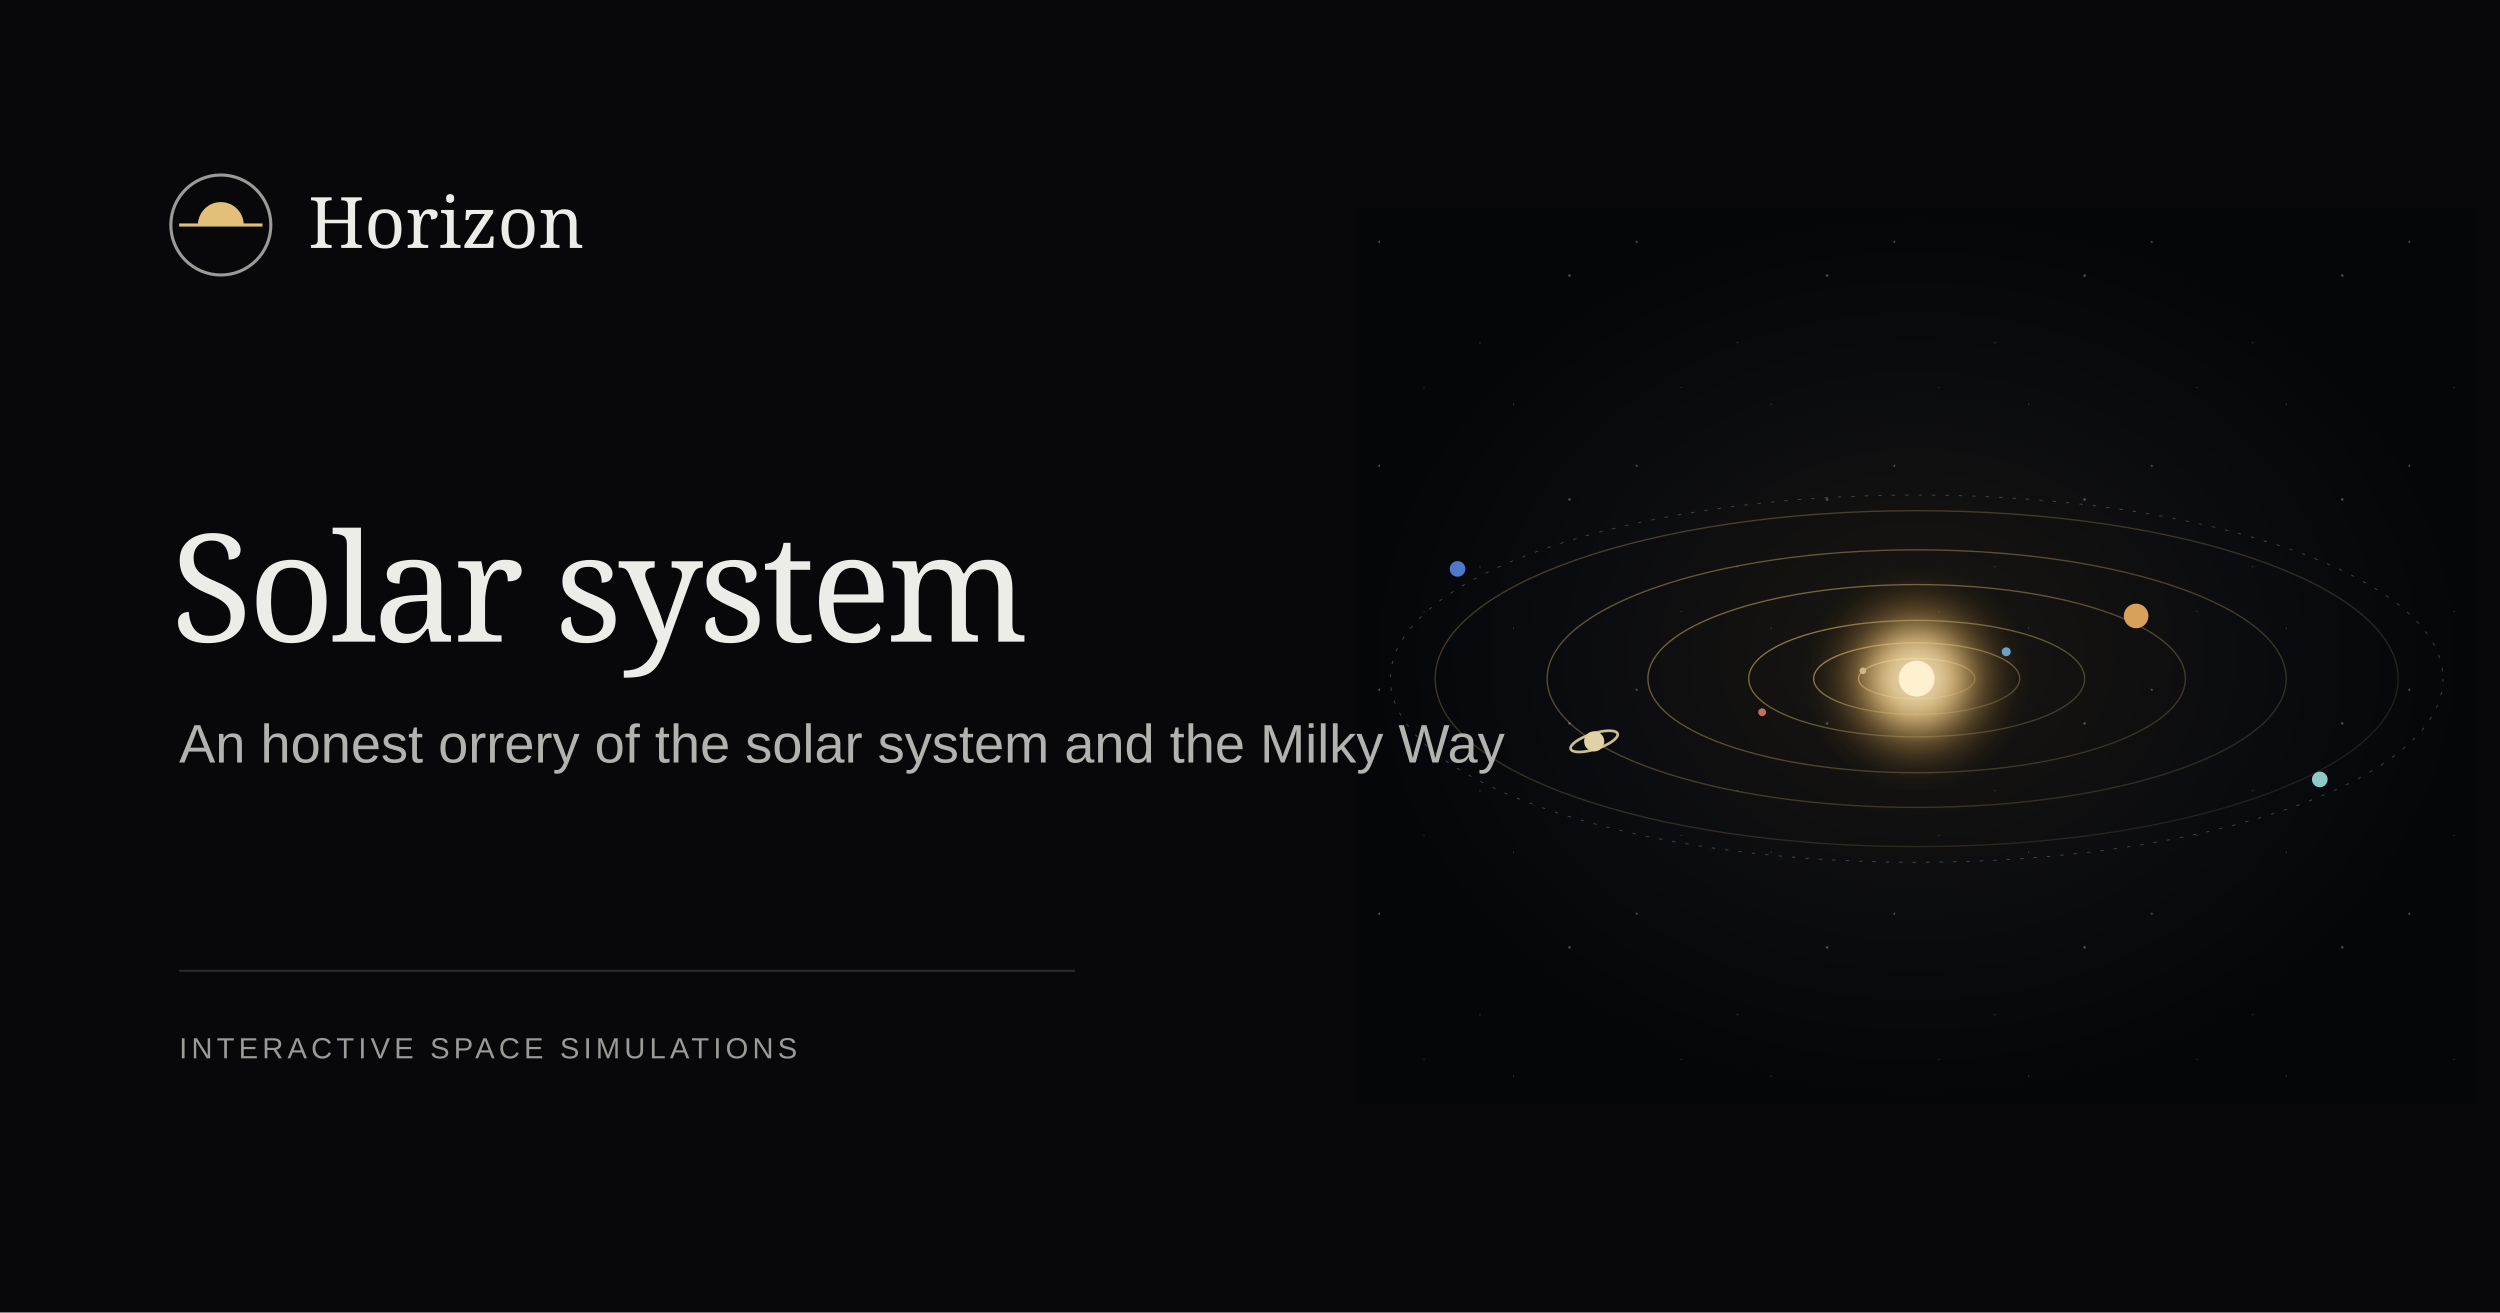
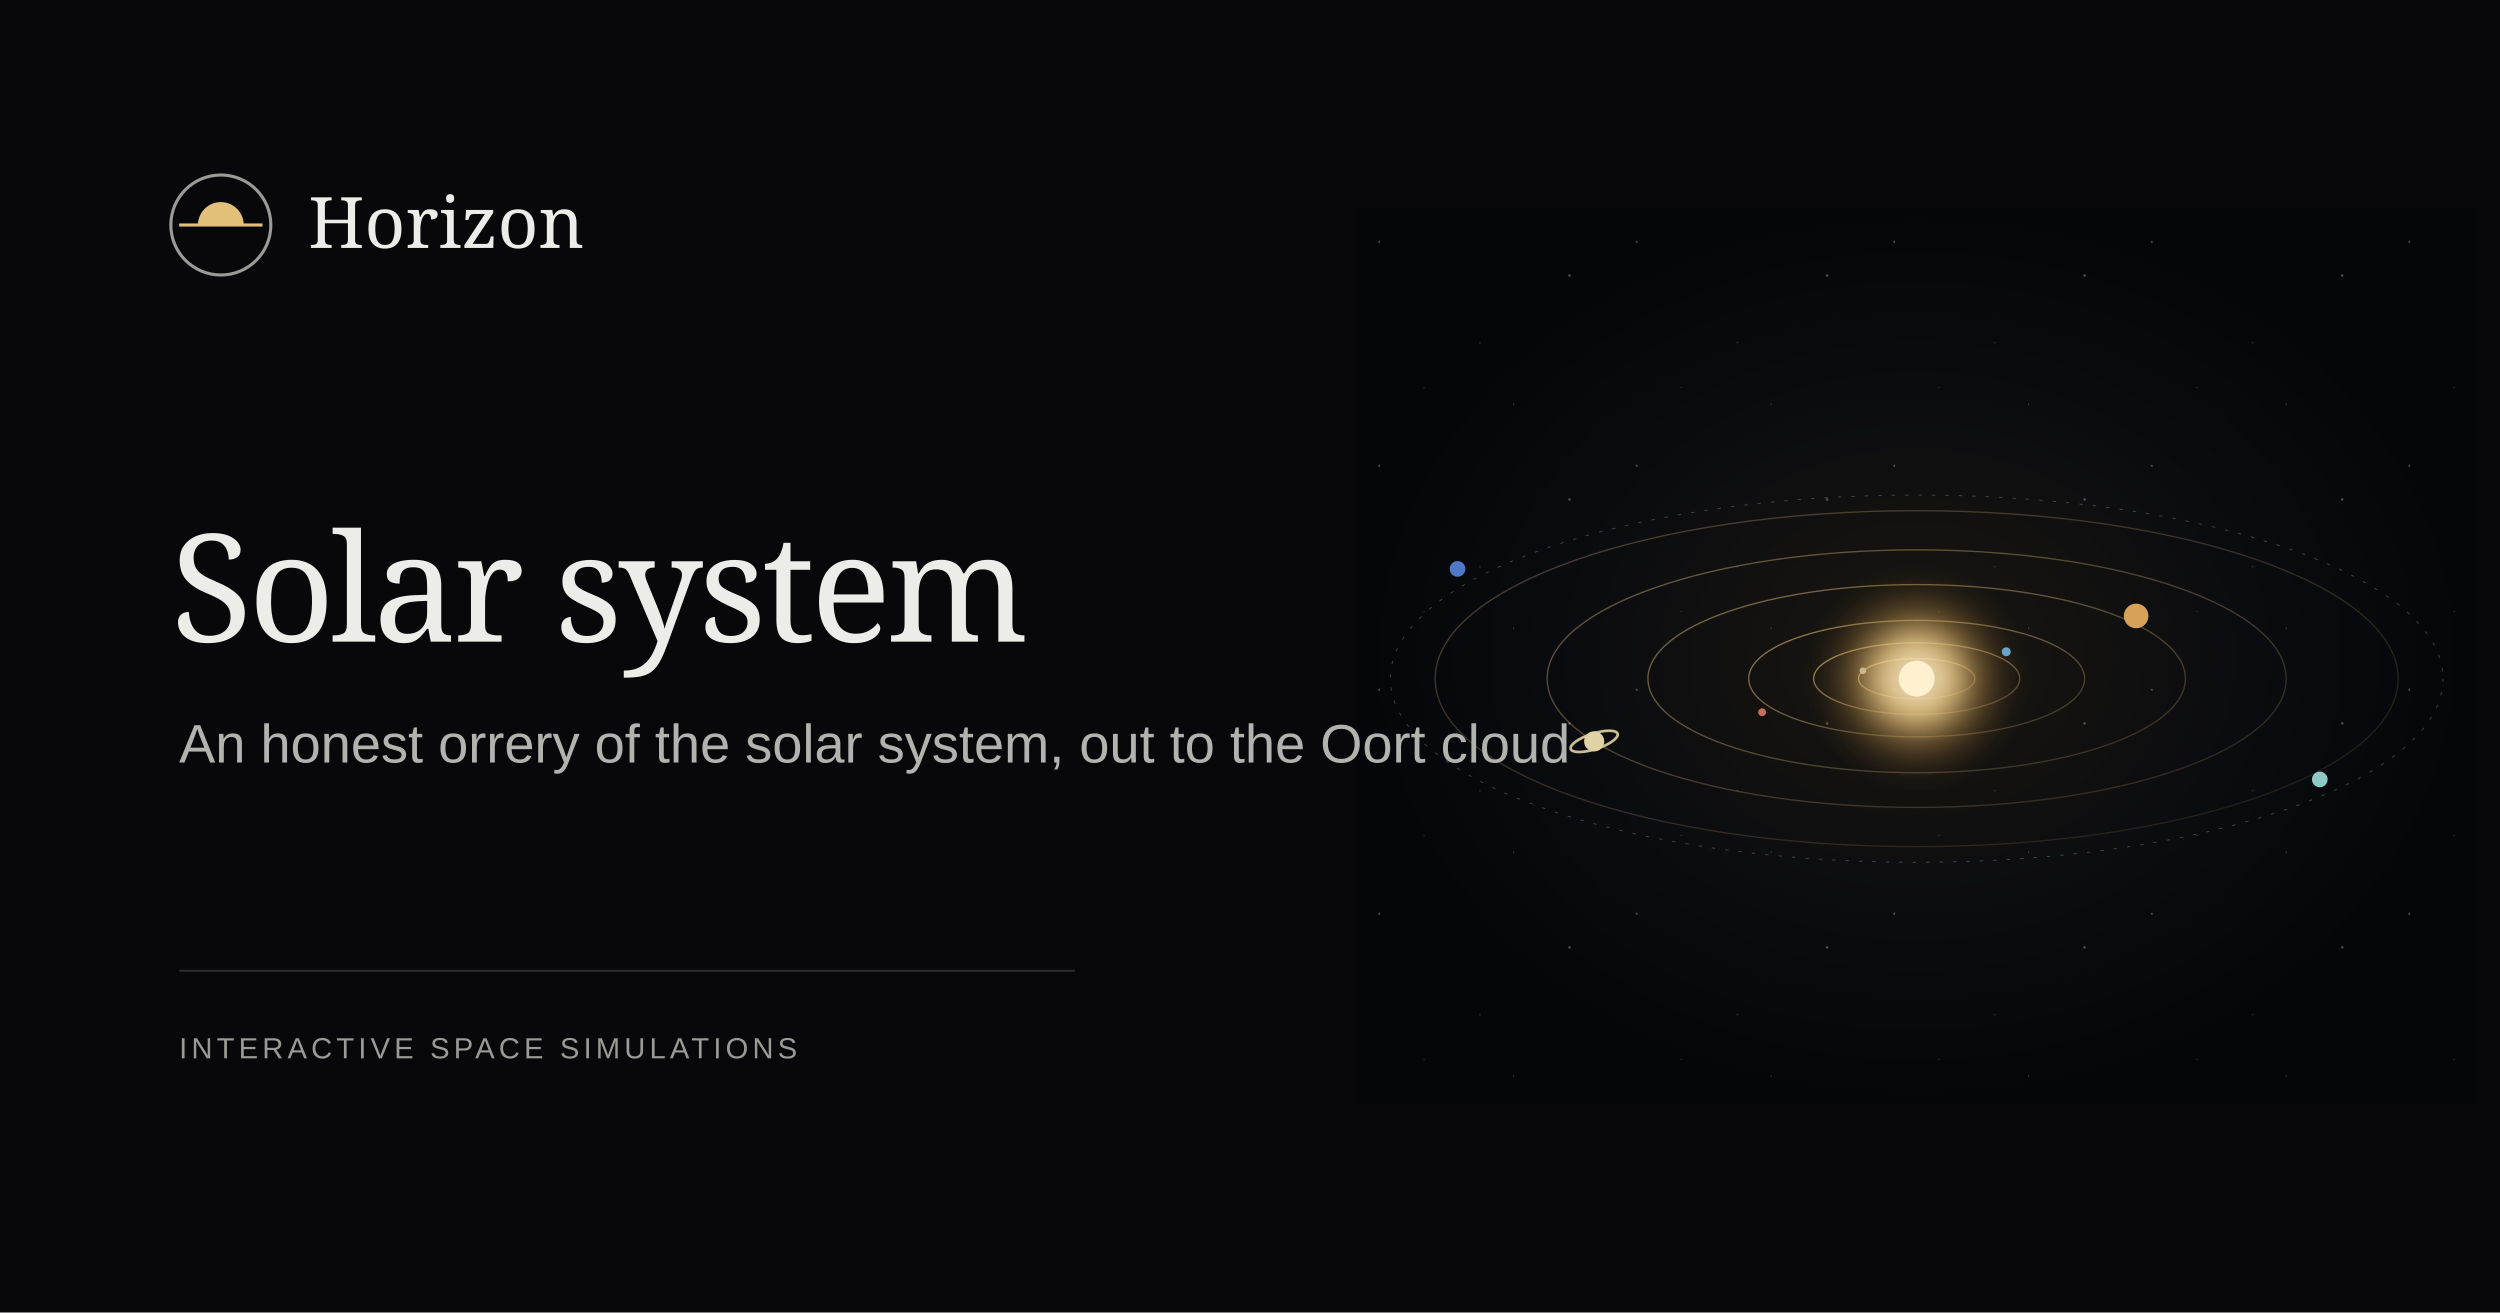
<svg xmlns="http://www.w3.org/2000/svg" width="1200" height="630" viewBox="0 0 1200 630">
  <rect width="1200" height="630" fill="#08080b" />
  <svg x="640" y="100" width="560" height="430" viewBox="0 0 1000 800" fill="none">
    <defs>
      <radialGradient id="sky">
        <stop stop-color="#1a1711" />
        <stop offset=".6" stop-color="#0b0c10" />
        <stop offset="1" stop-color="#050609" />
      </radialGradient>
      <radialGradient id="sun">
        <stop stop-color="#fff4dc" />
        <stop offset=".35" stop-color="#f1cf8a" />
        <stop offset=".7" stop-color="#b8863b" stop-opacity=".35" />
        <stop offset="1" stop-color="#b8863b" stop-opacity="0" />
      </radialGradient>
      <linearGradient id="ring" x1="0" y1="0" x2="1" y2="1">
        <stop stop-color="#e2c07a" stop-opacity=".9" />
        <stop offset="1" stop-color="#e2c07a" stop-opacity=".25" />
      </linearGradient>
      <pattern id="stars" width="230" height="200" patternUnits="userSpaceOnUse">
        <circle cx="20" cy="30" r=".8" fill="#d7d4cb" opacity=".5" />
        <circle cx="110" cy="120" r=".6" fill="#ddd" opacity=".3" />
        <circle cx="190" cy="60" r="1.1" fill="#ddd" opacity=".35" />
        <circle cx="140" cy="175" r=".5" fill="#ddd" opacity=".4" />
        <circle cx="60" cy="160" r=".5" fill="#ddd" opacity=".3" />
      </pattern>
      <filter id="glow">
        <feGaussianBlur stdDeviation="10" />
      </filter>
    </defs>
    <path fill="url(#sky)" d="M0 0h1000v800H0z" />
    <path fill="url(#stars)" d="M0 0h1000v800H0z" />
    <g transform="translate(500 420)">
      <g fill="none" stroke="url(#ring)" stroke-width="1.2">
        <ellipse rx="430" ry="150" opacity=".35" />
        <ellipse rx="330" ry="115" opacity=".5" />
        <ellipse rx="240" ry="84" opacity=".6" />
        <ellipse rx="150" ry="52" opacity=".7" />
        <ellipse rx="92" ry="32" opacity=".8" />
        <ellipse rx="52" ry="18" opacity=".9" />
      </g>
      <g fill="none" stroke="#9ebccc" stroke-width=".8" opacity=".35" stroke-dasharray="3 9">
        <ellipse rx="470" ry="164" />
      </g>
      <circle r="90" fill="url(#sun)" filter="url(#glow)" opacity=".9" />
      <circle r="16" fill="#fff1cf" />
      <circle cx="-48" cy="-7" r="3" fill="#cbb98a" />
      <circle cx="80" cy="-24" r="4" fill="#6aa2c8" />
      <circle cx="-138" cy="30" r="3.5" fill="#c4705a" />
      <circle cx="196" cy="-56" r="11" fill="#d7a15a" />
      <g transform="translate(-288 56) rotate(-18)">
        <ellipse rx="22" ry="7" fill="none" stroke="#e0d2a4" stroke-width="2.4" opacity=".9" />
        <circle r="9" fill="#e0d2a4" />
      </g>
      <circle cx="360" cy="90" r="7" fill="#8ec9c4" />
      <circle cx="-410" cy="-98" r="7" fill="#4f78c8" />
    </g>
  </svg>
  <circle cx="106" cy="108" r="24" fill="none" stroke="#9a9a96" stroke-width="1.5" />
  <path d="M95 108a11 11 0 0 1 22 0Z" fill="#e2c07a" />
  <path d="M86 108h40" stroke="#e2c07a" stroke-width="1.5" />
  <text x="148" y="119" fill="#ecece8" font-family="Georgia, serif" font-size="34">Horizon</text>
  <text x="82" y="308" fill="#ecece8" font-family="Georgia, serif" font-size="72" letter-spacing="-2">Solar system</text>
-   <text x="86" y="366" fill="#b2b2ae" font-family="Arial, sans-serif" font-size="26">An honest orrery of the solar system and the Milky Way</text>
+   <text x="86" y="366" fill="#b2b2ae" font-family="Arial, sans-serif" font-size="26">An honest orrery of the solar system, out to the Oort cloud</text>
  <path d="M86 466h430" stroke="#ecece8" stroke-opacity=".15" />
  <text x="86" y="508" fill="#9a9a96" font-family="Arial, sans-serif" font-size="14" letter-spacing="2">INTERACTIVE SPACE SIMULATIONS</text>
</svg>
